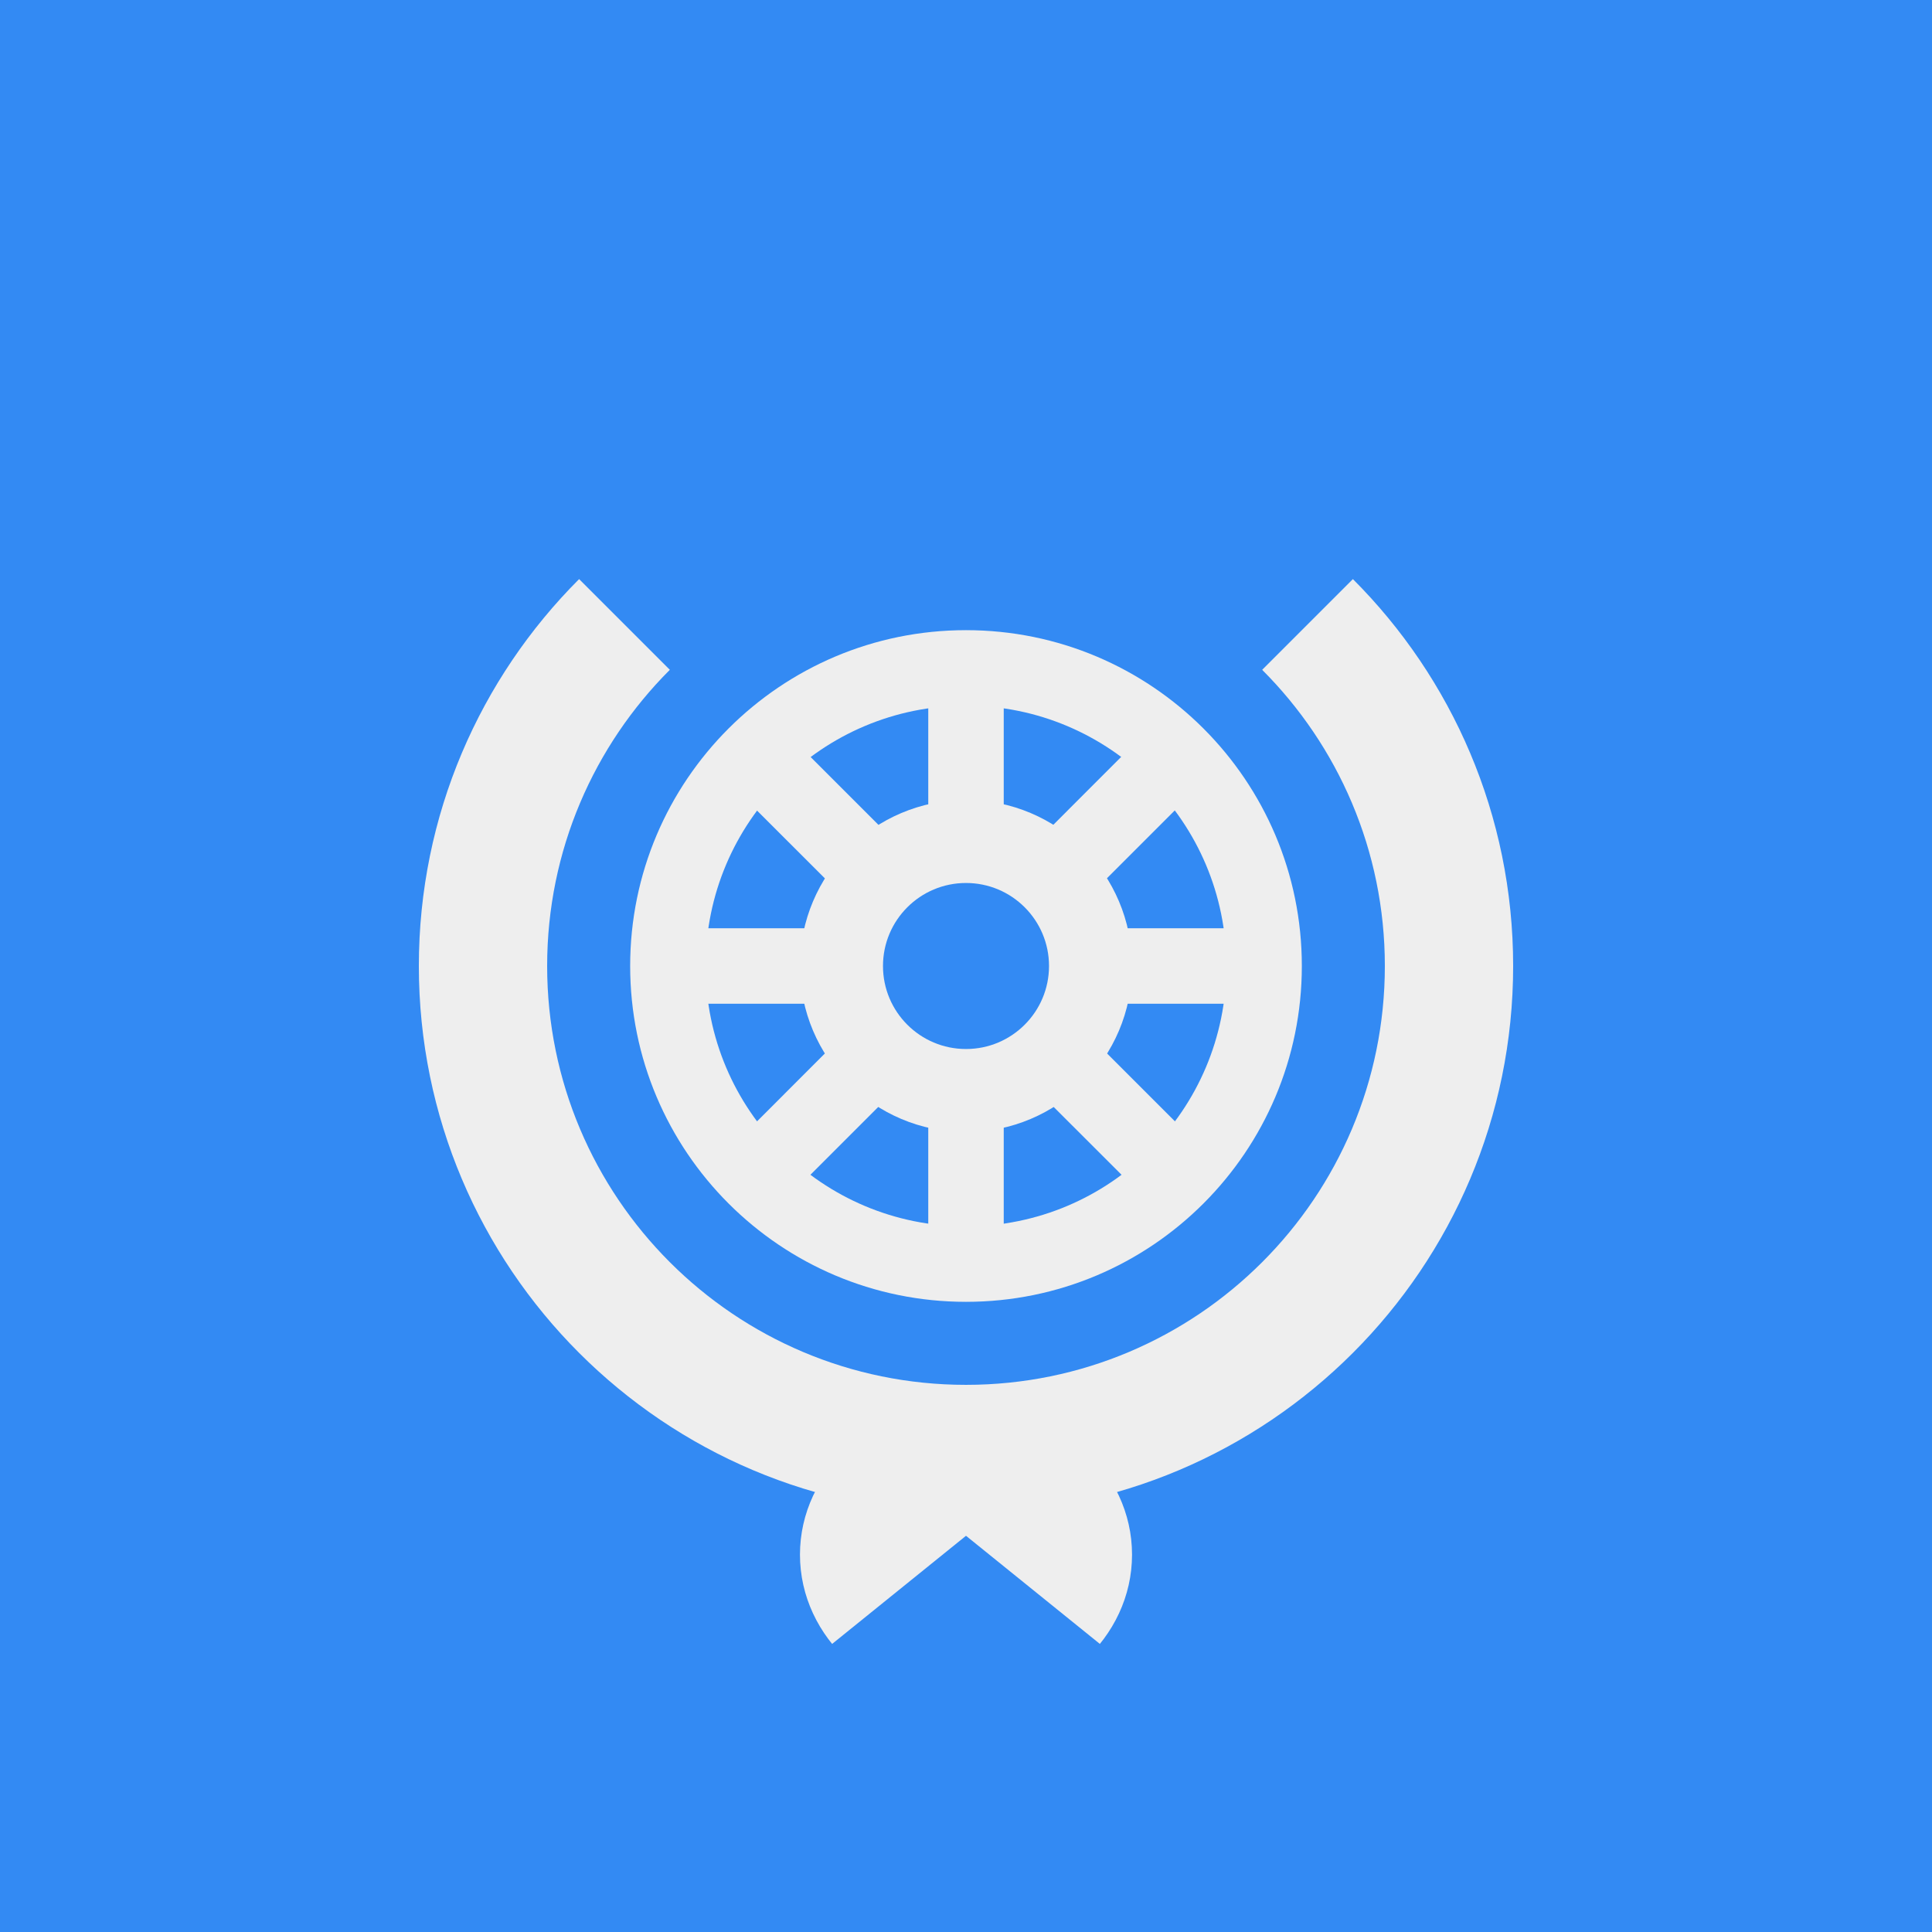
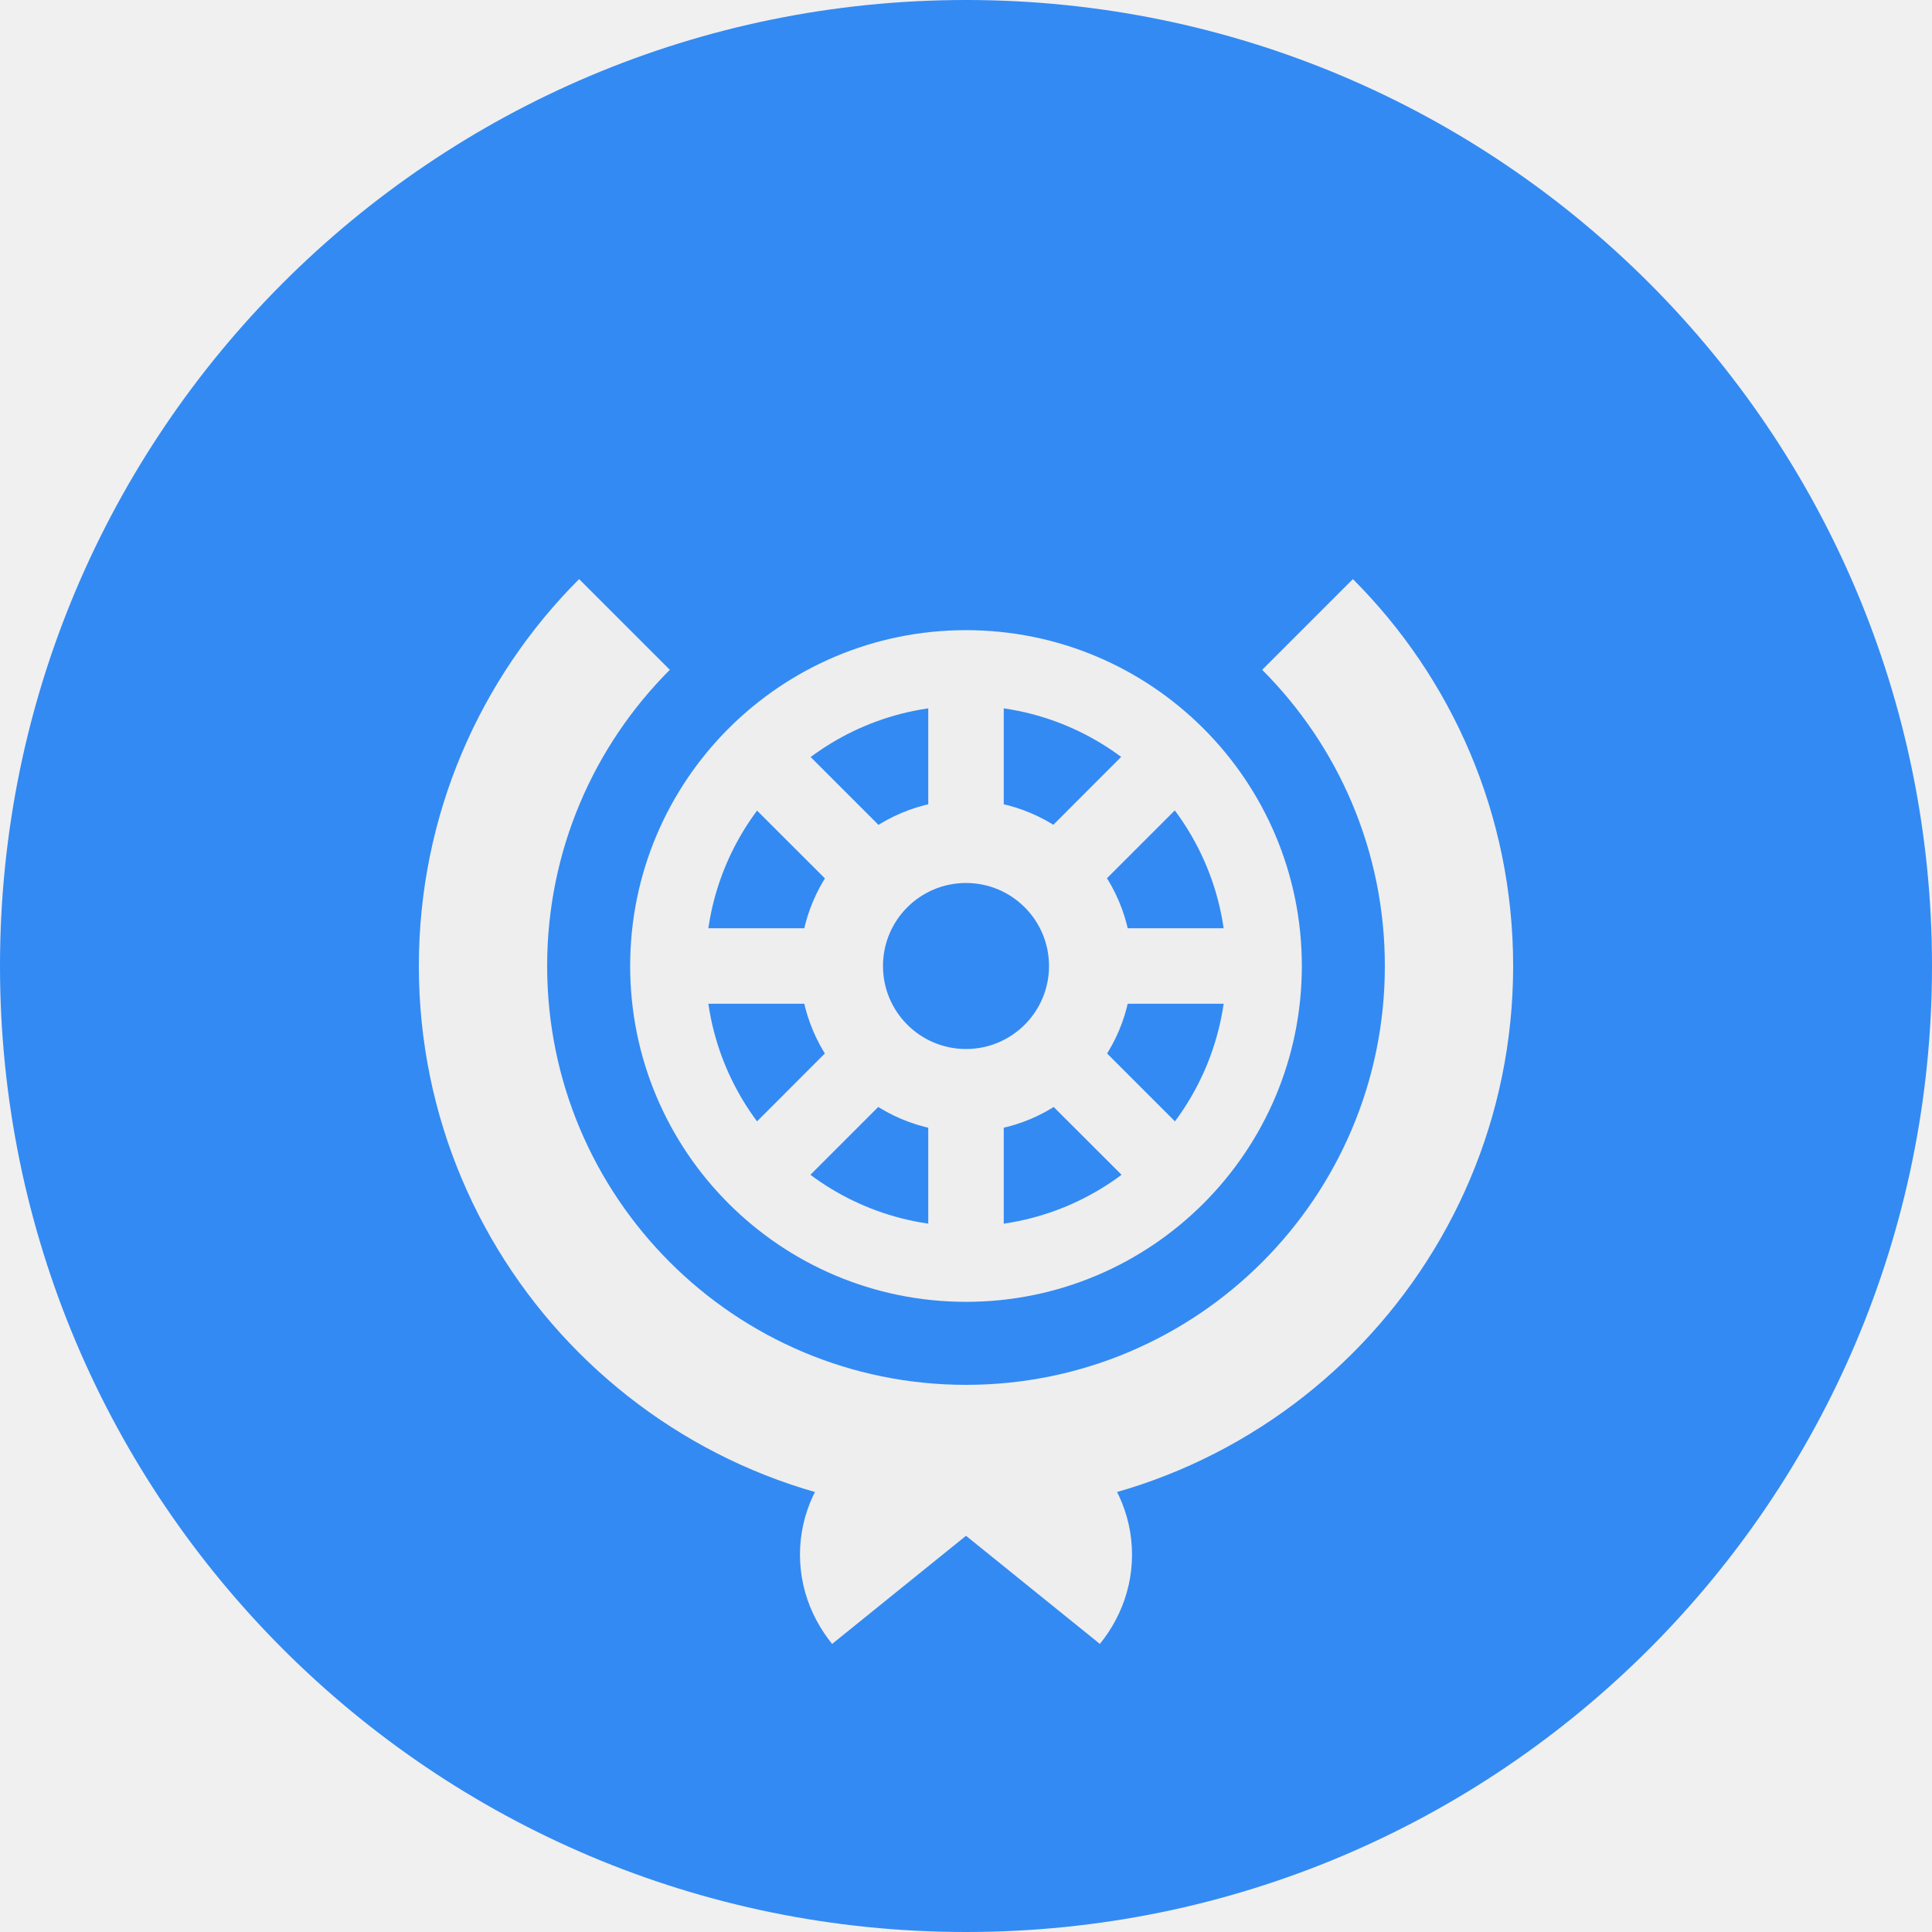
- <svg xmlns="http://www.w3.org/2000/svg" width="512" height="512" style="border-radius:50%" viewBox="0 0 512 512">
-   <path fill="#338af3" d="M0 0h512v512H0z" />
-   <circle cx="256" cy="256" r="145" fill="#eee" />
-   <circle cx="256" cy="256" r="111" fill="#338af3" />
-   <path fill="#338af3" d="M76 76h360L256 256z" />
-   <circle cx="256" cy="256" r="89" fill="#eee" />
-   <circle cx="256" cy="256" r="69" fill="#338af3" />
-   <path fill="#eee" d="M246 178h20v156h-20z" />
-   <path fill="#eee" d="M334 246v20H178v-20z" />
-   <path fill="#eee" d="m304 193.7 14.2 14.2-110.3 110.3-14.2-14.1z" />
-   <path fill="#eee" d="m318.2 304-14.1 14.2-110.4-110.3 14.2-14.2z" />
-   <circle cx="256" cy="256" r="44" fill="#eee" />
-   <circle cx="256" cy="256" r="22" fill="#338af3" />
-   <ellipse cx="256" cy="412" fill="#eee" rx="44" ry="40" />
-   <path fill="#338af3" d="m256 407-78 63h156z" />
+ <svg xmlns="http://www.w3.org/2000/svg" width="512" height="512" viewBox="0 0 512 512">
+   <mask id="a">
+     <circle cx="256" cy="256" r="256" fill="#fff" />
+   </mask>
+   <g mask="url(#a)">
+     <path fill="#338af3" d="M0 0h512v512H0z" />
+     <circle cx="256" cy="256" r="145" fill="#eee" />
+     <circle cx="256" cy="256" r="111" fill="#338af3" />
+     <path fill="#338af3" d="M76 76h360L256 256z" />
+     <circle cx="256" cy="256" r="89" fill="#eee" />
+     <circle cx="256" cy="256" r="69" fill="#338af3" />
+     <path fill="#eee" d="M246 178h20v156h-20z" />
+     <path fill="#eee" d="M334 246v20H178v-20z" />
+     <path fill="#eee" d="m304 193.7 14.2 14.2-110.3 110.3-14.2-14.1z" />
+     <path fill="#eee" d="m318.2 304-14.1 14.2-110.4-110.3 14.2-14.2z" />
+     <circle cx="256" cy="256" r="44" fill="#eee" />
+     <circle cx="256" cy="256" r="22" fill="#338af3" />
+     <ellipse cx="256" cy="412" fill="#eee" rx="44" ry="40" />
+     <path fill="#338af3" d="m256 407-78 63h156z" />
+   </g>
</svg>
